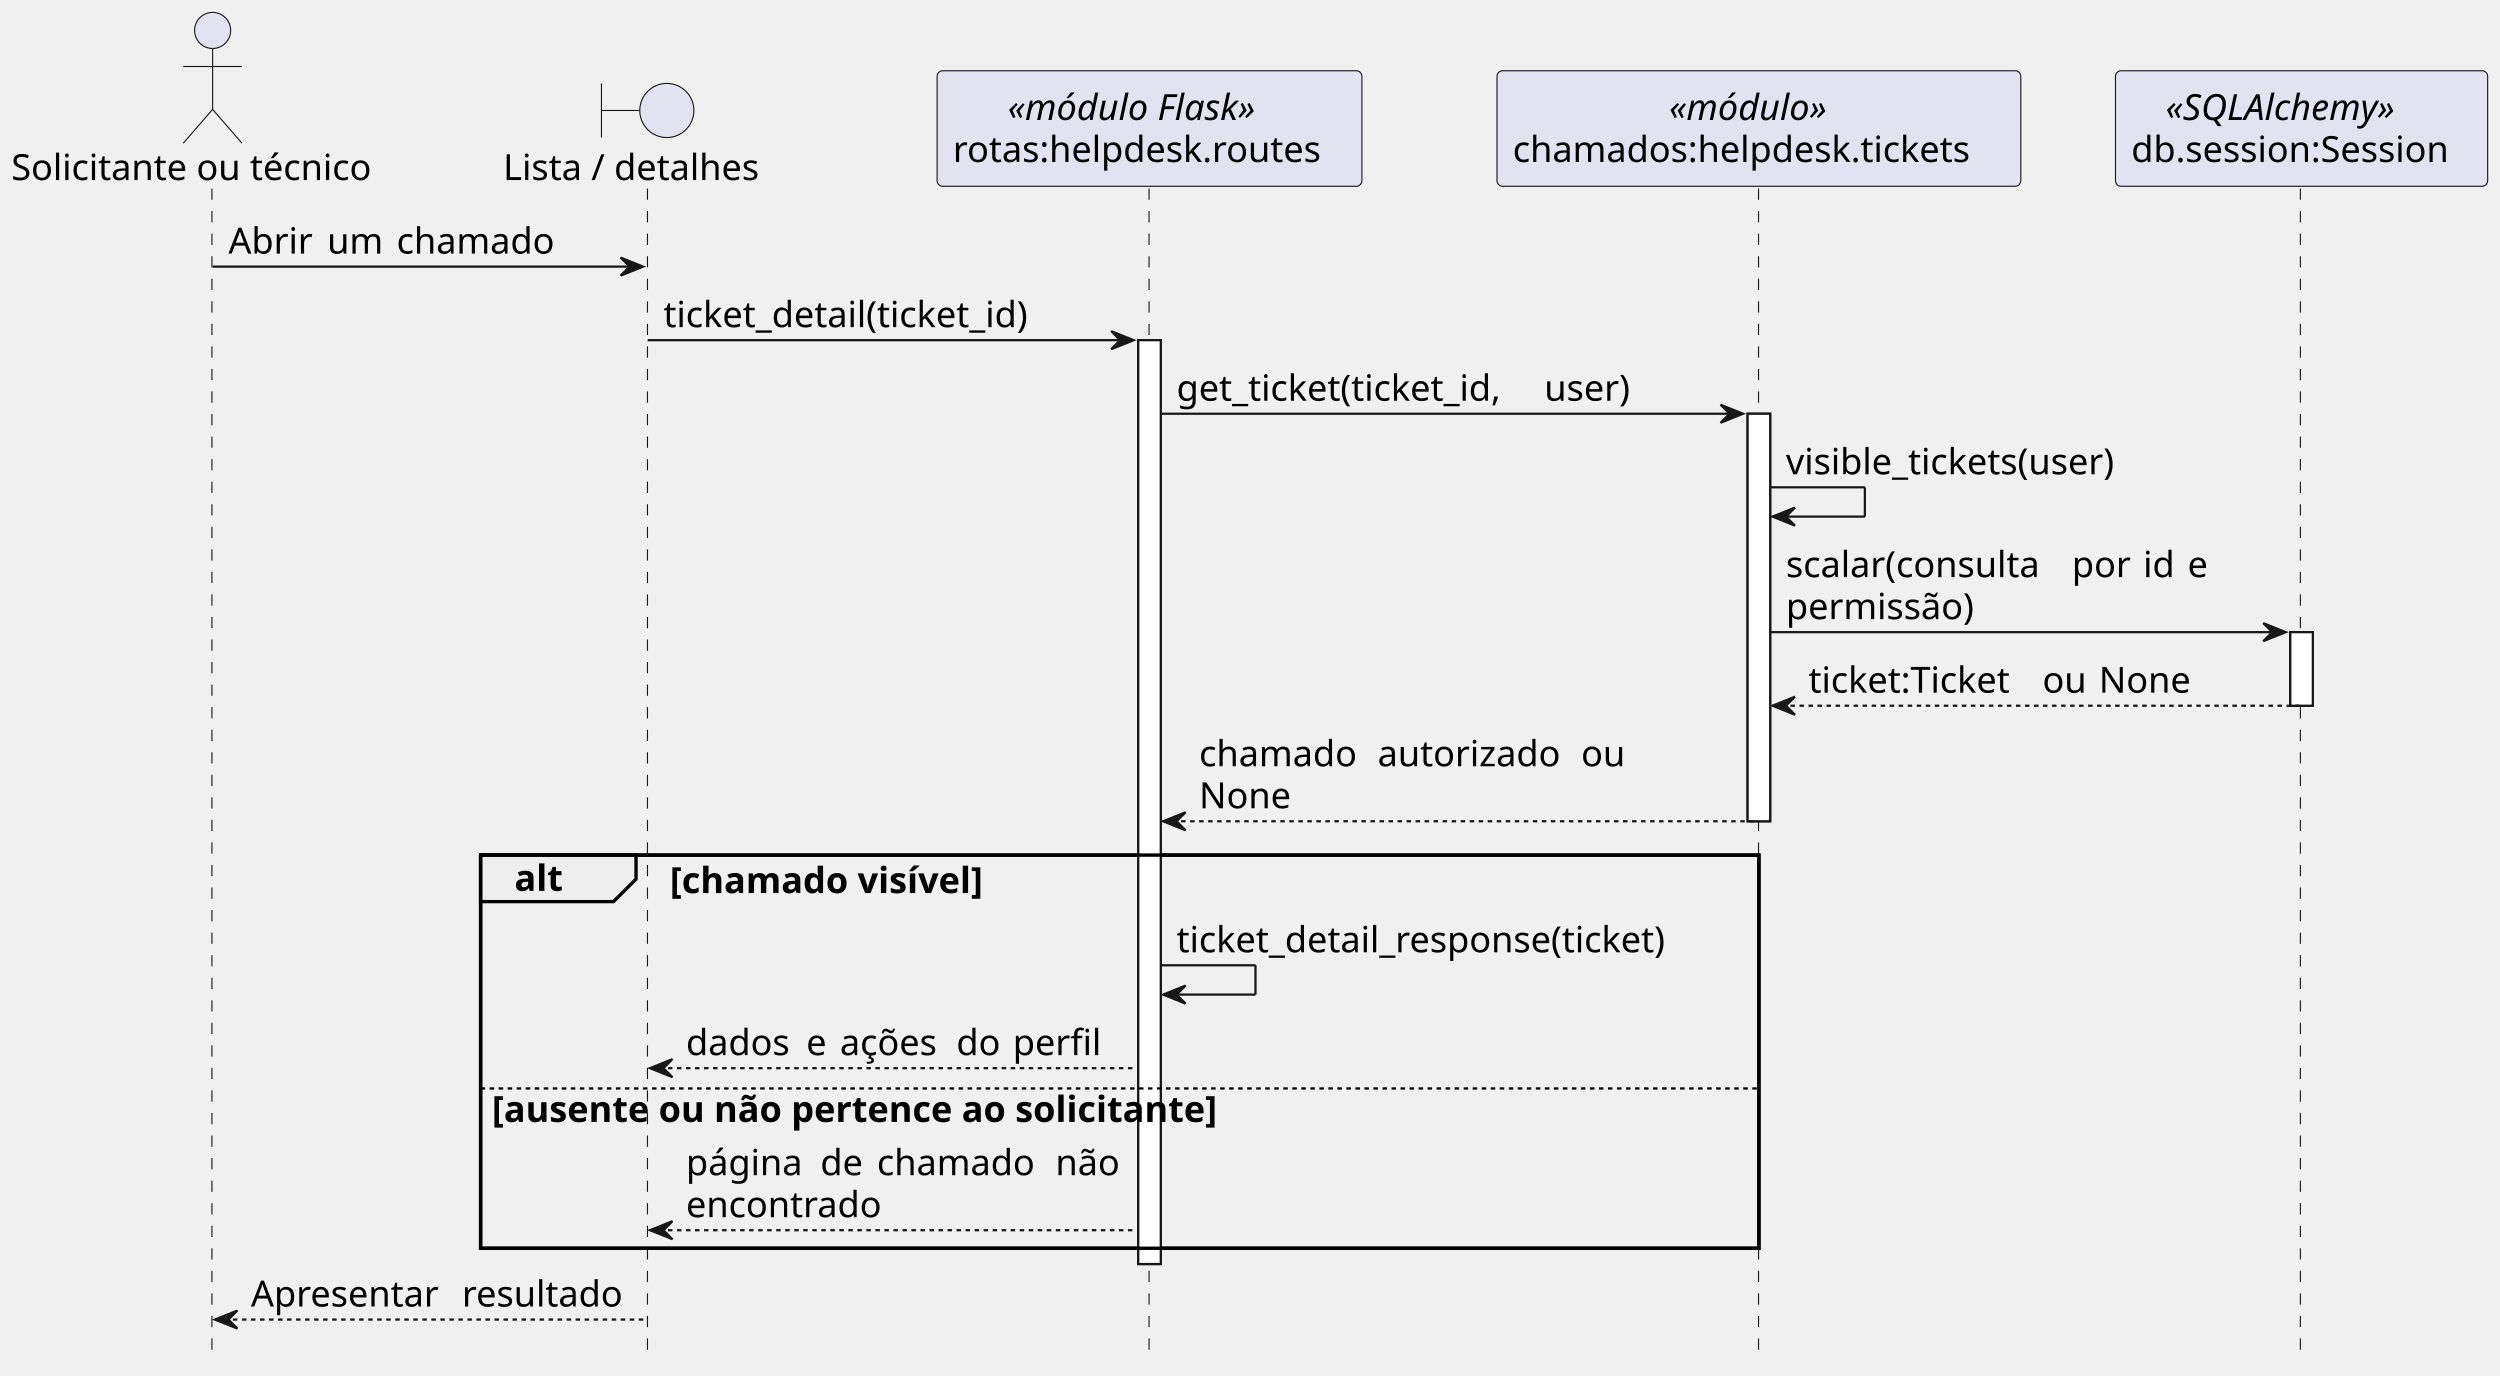
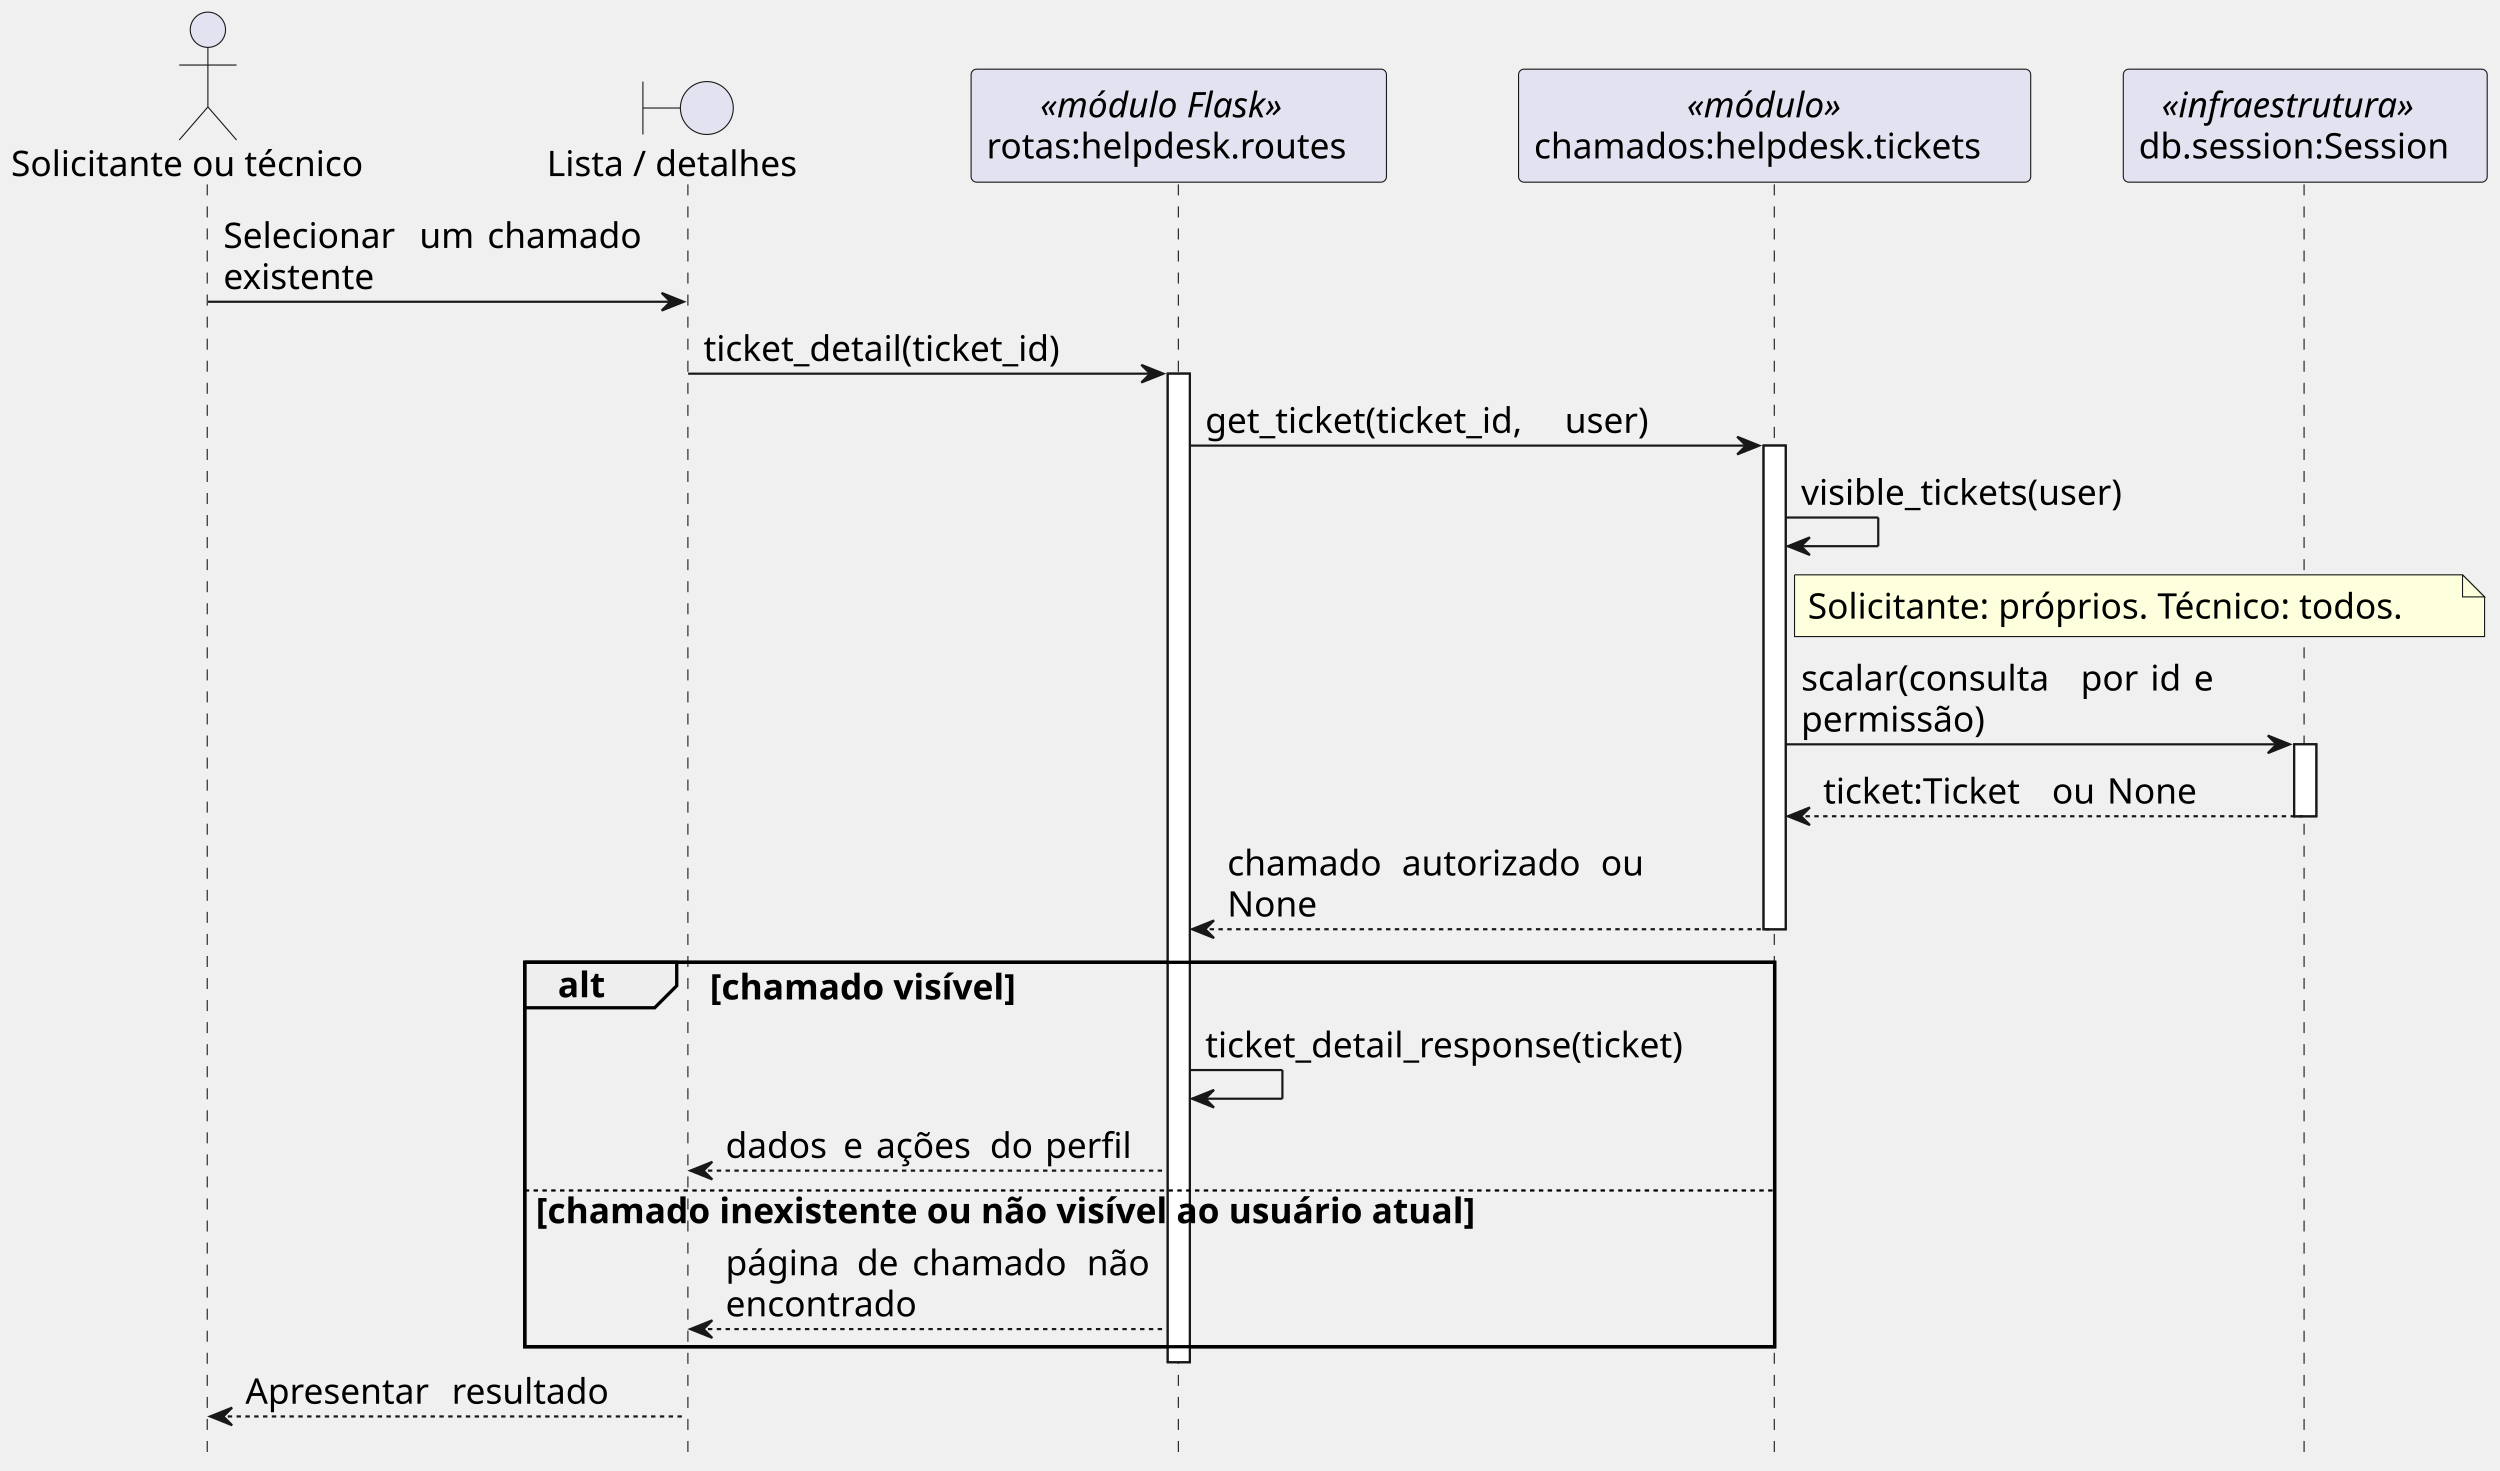
- <svg xmlns="http://www.w3.org/2000/svg" contentStyleType="text/css" data-diagram-type="SEQUENCE" height="1525px" preserveAspectRatio="none" style="width:2772px;height:1525px;background:#FFFFFF;" version="1.1" viewBox="0 0 2772 1525" width="2772.5px" zoomAndPan="magnify">
+ <svg xmlns="http://www.w3.org/2000/svg" contentStyleType="text/css" data-diagram-type="SEQUENCE" height="1667.5px" preserveAspectRatio="none" style="width:2835px;height:1667px;background:#FFFFFF;" version="1.1" viewBox="0 0 2835 1667" width="2835px" zoomAndPan="magnify">
  <defs />
  <g>
    <g>
-       <rect fill="#FFFFFF" height="1024.375" style="stroke:#181818;stroke-width:2.5;" width="25" x="1262.08" y="377.188" />
+       <rect fill="#FFFFFF" height="1120.938" style="stroke:#181818;stroke-width:2.5;" width="25" x="1324.248" y="423.75" />
    </g>
    <g>
-       <rect fill="#FFFFFF" height="451.875" style="stroke:#181818;stroke-width:2.5;" width="25" x="1937.764" y="458.75" />
+       <rect fill="#FFFFFF" height="548.438" style="stroke:#181818;stroke-width:2.5;" width="25" x="1999.932" y="505.312" />
    </g>
    <g>
-       <rect fill="#FFFFFF" height="81.562" style="stroke:#181818;stroke-width:2.5;" width="25" x="2539.482" y="700.938" />
+       <rect fill="#FFFFFF" height="81.562" style="stroke:#181818;stroke-width:2.5;" width="25" x="2601.65" y="844.062" />
    </g>
-     <rect fill="none" height="435.938" style="stroke:#000000;stroke-width:3.75;" width="1417.353" x="532.91" y="948.125" />
+     <rect fill="none" height="435.938" style="stroke:#000000;stroke-width:3.75;" width="1417.353" x="595.078" y="1091.25" />
    <g>
-       <rect fill="#000000" fill-opacity="0" height="1299.062" width="20" x="225.752" y="209.062" />
-       <line style="stroke:#181818;stroke-width:1.25;stroke-dasharray:12.5,12.5;" x1="235" x2="235" y1="209.062" y2="1508.125" />
+       <rect fill="#000000" fill-opacity="0" height="1442.188" width="20" x="225.752" y="209.062" />
+       <line style="stroke:#181818;stroke-width:1.25;stroke-dasharray:12.5,12.5;" x1="235" x2="235" y1="209.062" y2="1651.25" />
    </g>
    <g>
-       <rect fill="#000000" fill-opacity="0" height="1299.062" width="20" x="708.135" y="209.062" />
-       <line style="stroke:#181818;stroke-width:1.25;stroke-dasharray:12.5,12.5;" x1="717.91" x2="717.91" y1="209.062" y2="1508.125" />
+       <rect fill="#000000" fill-opacity="0" height="1442.188" width="20" x="770.303" y="209.062" />
+       <line style="stroke:#181818;stroke-width:1.25;stroke-dasharray:12.5,12.5;" x1="780.078" x2="780.078" y1="209.062" y2="1651.25" />
    </g>
    <g>
-       <rect fill="#000000" fill-opacity="0" height="1299.062" width="20" x="1264.58" y="209.062" />
-       <line style="stroke:#181818;stroke-width:1.25;stroke-dasharray:12.5,12.5;" x1="1274.072" x2="1274.072" y1="209.062" y2="1508.125" />
+       <rect fill="#000000" fill-opacity="0" height="1442.188" width="20" x="1326.748" y="209.062" />
+       <line style="stroke:#181818;stroke-width:1.25;stroke-dasharray:12.5,12.5;" x1="1336.24" x2="1336.24" y1="209.062" y2="1651.25" />
    </g>
    <g>
-       <rect fill="#000000" fill-opacity="0" height="1299.062" width="20" x="1940.264" y="209.062" />
-       <line style="stroke:#181818;stroke-width:1.25;stroke-dasharray:12.5,12.5;" x1="1949.873" x2="1949.873" y1="209.062" y2="1508.125" />
+       <rect fill="#000000" fill-opacity="0" height="1442.188" width="20" x="2002.432" y="209.062" />
+       <line style="stroke:#181818;stroke-width:1.25;stroke-dasharray:12.5,12.5;" x1="2012.041" x2="2012.041" y1="209.062" y2="1651.25" />
    </g>
    <g>
-       <rect fill="#000000" fill-opacity="0" height="1299.062" width="20" x="2541.982" y="209.062" />
-       <line style="stroke:#181818;stroke-width:1.25;stroke-dasharray:12.5,12.5;" x1="2550.654" x2="2550.654" y1="209.062" y2="1508.125" />
+       <rect fill="#000000" fill-opacity="0" height="1442.188" width="20" x="2604.15" y="209.062" />
+       <line style="stroke:#181818;stroke-width:1.25;stroke-dasharray:12.5,12.5;" x1="2612.822" x2="2612.822" y1="209.062" y2="1651.25" />
    </g>
    <g class="participant participant-head" data-participant="A">
      <text fill="#000000" font-family="sans-serif" font-size="40" lengthAdjust="spacing" textLength="431.504" x="12.5" y="199.629">Solicitante ou técnico</text>
      <ellipse cx="235.752" cy="33.75" fill="#E2E2F0" rx="20" ry="20" style="stroke:#181818;stroke-width:1.25;" />
      <path d="M235.752,53.75 L235.752,121.25 M203.252,73.75 L268.252,73.75 M235.752,121.25 L203.252,158.75 M235.752,121.25 L268.252,158.75" fill="none" style="stroke:#181818;stroke-width:1.25;" />
    </g>
    <g class="participant participant-head" data-participant="I">
-       <text fill="#000000" font-family="sans-serif" font-size="40" lengthAdjust="spacing" textLength="305.449" x="557.91" y="199.629">Lista / detalhes</text>
-       <path d="M666.885,92.5 L666.885,152.5 M666.885,122.5 L709.385,122.5" fill="none" style="stroke:#181818;stroke-width:1.25;" />
-       <ellipse cx="739.385" cy="122.5" fill="#E2E2F0" rx="30" ry="30" style="stroke:#181818;stroke-width:1.25;" />
+       <text fill="#000000" font-family="sans-serif" font-size="40" lengthAdjust="spacing" textLength="305.449" x="620.078" y="199.629">Lista / detalhes</text>
+       <path d="M729.053,92.5 L729.053,152.5 M729.053,122.5 L771.553,122.5" fill="none" style="stroke:#181818;stroke-width:1.25;" />
+       <ellipse cx="801.553" cy="122.5" fill="#E2E2F0" rx="30" ry="30" style="stroke:#181818;stroke-width:1.25;" />
    </g>
    <g class="participant participant-head" data-participant="R">
-       <rect fill="#E2E2F0" height="128.125" rx="6.25" ry="6.25" style="stroke:#181818;stroke-width:1.25;" width="471.016" x="1039.072" y="78.438" />
-       <text fill="#000000" font-family="sans-serif" font-size="40" font-style="italic" lengthAdjust="spacing" textLength="314.492" x="1117.334" y="133.066">«módulo Flask»</text>
-       <text fill="#000000" font-family="sans-serif" font-size="40" lengthAdjust="spacing" textLength="436.016" x="1056.572" y="179.629">rotas:helpdesk.routes</text>
+       <rect fill="#E2E2F0" height="128.125" rx="6.25" ry="6.25" style="stroke:#181818;stroke-width:1.25;" width="471.016" x="1101.24" y="78.438" />
+       <text fill="#000000" font-family="sans-serif" font-size="40" font-style="italic" lengthAdjust="spacing" textLength="314.492" x="1179.502" y="133.066">«módulo Flask»</text>
+       <text fill="#000000" font-family="sans-serif" font-size="40" lengthAdjust="spacing" textLength="436.016" x="1118.74" y="179.629">rotas:helpdesk.routes</text>
    </g>
    <g class="participant participant-head" data-participant="C">
-       <rect fill="#E2E2F0" height="128.125" rx="6.25" ry="6.25" style="stroke:#181818;stroke-width:1.25;" width="580.781" x="1659.873" y="78.438" />
-       <text fill="#000000" font-family="sans-serif" font-size="40" font-style="italic" lengthAdjust="spacing" textLength="199.141" x="1850.693" y="133.066">«módulo»</text>
-       <text fill="#000000" font-family="sans-serif" font-size="40" lengthAdjust="spacing" textLength="545.781" x="1677.373" y="179.629">chamados:helpdesk.tickets</text>
+       <rect fill="#E2E2F0" height="128.125" rx="6.25" ry="6.25" style="stroke:#181818;stroke-width:1.25;" width="580.781" x="1722.041" y="78.438" />
+       <text fill="#000000" font-family="sans-serif" font-size="40" font-style="italic" lengthAdjust="spacing" textLength="199.141" x="1912.861" y="133.066">«módulo»</text>
+       <text fill="#000000" font-family="sans-serif" font-size="40" lengthAdjust="spacing" textLength="545.781" x="1739.541" y="179.629">chamados:helpdesk.tickets</text>
    </g>
    <g class="participant participant-head" data-participant="P">
-       <rect fill="#E2E2F0" height="128.125" rx="6.25" ry="6.25" style="stroke:#181818;stroke-width:1.25;" width="412.656" x="2345.654" y="78.438" />
-       <text fill="#000000" font-family="sans-serif" font-size="40" font-style="italic" lengthAdjust="spacing" textLength="301.602" x="2401.182" y="133.066">«SQLAlchemy»</text>
-       <text fill="#000000" font-family="sans-serif" font-size="40" lengthAdjust="spacing" textLength="377.656" x="2363.154" y="179.629">db.session:Session</text>
+       <rect fill="#E2E2F0" height="128.125" rx="6.25" ry="6.25" style="stroke:#181818;stroke-width:1.25;" width="412.656" x="2407.822" y="78.438" />
+       <text fill="#000000" font-family="sans-serif" font-size="40" font-style="italic" lengthAdjust="spacing" textLength="325.801" x="2451.25" y="133.066">«infraestrutura»</text>
+       <text fill="#000000" font-family="sans-serif" font-size="40" lengthAdjust="spacing" textLength="377.656" x="2425.322" y="179.629">db.session:Session</text>
    </g>
    <g>
-       <rect fill="#FFFFFF" height="1024.375" style="stroke:#181818;stroke-width:2.5;" width="25" x="1262.08" y="377.188" />
+       <rect fill="#FFFFFF" height="1120.938" style="stroke:#181818;stroke-width:2.5;" width="25" x="1324.248" y="423.75" />
    </g>
    <g>
-       <rect fill="#FFFFFF" height="451.875" style="stroke:#181818;stroke-width:2.5;" width="25" x="1937.764" y="458.75" />
+       <rect fill="#FFFFFF" height="548.438" style="stroke:#181818;stroke-width:2.5;" width="25" x="1999.932" y="505.312" />
    </g>
    <g>
-       <rect fill="#FFFFFF" height="81.562" style="stroke:#181818;stroke-width:2.5;" width="25" x="2539.482" y="700.938" />
+       <rect fill="#FFFFFF" height="81.562" style="stroke:#181818;stroke-width:2.5;" width="25" x="2601.65" y="844.062" />
    </g>
    <g class="message" data-participant-1="A" data-participant-2="I">
-       <polygon fill="#181818" points="688.135,285.625,713.135,295.625,688.135,305.625,698.135,295.625" style="stroke:#181818;stroke-width:2.5;" />
-       <line style="stroke:#181818;stroke-width:2.5;" x1="235.752" x2="703.135" y1="295.625" y2="295.625" />
-       <text fill="#000000" font-family="sans-serif" font-size="40" lengthAdjust="spacing" textLength="96.758" x="253.252" y="281.191">Abrir</text>
-       <text fill="#000000" font-family="sans-serif" font-size="40" lengthAdjust="spacing" textLength="12.715" x="350.01" y="281.191"> </text>
-       <text fill="#000000" font-family="sans-serif" font-size="40" lengthAdjust="spacing" textLength="64.316" x="362.725" y="281.191">um</text>
-       <text fill="#000000" font-family="sans-serif" font-size="40" lengthAdjust="spacing" textLength="12.715" x="427.041" y="281.191"> </text>
-       <text fill="#000000" font-family="sans-serif" font-size="40" lengthAdjust="spacing" textLength="185.195" x="439.756" y="281.191">chamado</text>
+       <polygon fill="#181818" points="750.303,332.188,775.303,342.188,750.303,352.188,760.303,342.188" style="stroke:#181818;stroke-width:2.5;" />
+       <line style="stroke:#181818;stroke-width:2.5;" x1="235.752" x2="765.303" y1="342.188" y2="342.188" />
+       <text fill="#000000" font-family="sans-serif" font-size="40" lengthAdjust="spacing" textLength="209.609" x="253.252" y="281.191">Selecionar</text>
+       <text fill="#000000" font-family="sans-serif" font-size="40" lengthAdjust="spacing" textLength="12.715" x="462.861" y="281.191"> </text>
+       <text fill="#000000" font-family="sans-serif" font-size="40" lengthAdjust="spacing" textLength="64.316" x="475.576" y="281.191">um</text>
+       <text fill="#000000" font-family="sans-serif" font-size="40" lengthAdjust="spacing" textLength="12.715" x="539.893" y="281.191"> </text>
+       <text fill="#000000" font-family="sans-serif" font-size="40" lengthAdjust="spacing" textLength="185.195" x="552.607" y="281.191">chamado</text>
+       <text fill="#000000" font-family="sans-serif" font-size="40" lengthAdjust="spacing" textLength="186.172" x="253.252" y="327.754">existente</text>
    </g>
    <g class="message" data-participant-1="I" data-participant-2="R">
-       <polygon fill="#181818" points="1232.08,367.188,1257.08,377.188,1232.08,387.188,1242.08,377.188" style="stroke:#181818;stroke-width:2.5;" />
-       <line style="stroke:#181818;stroke-width:2.5;" x1="718.135" x2="1247.08" y1="377.188" y2="377.188" />
-       <text fill="#000000" font-family="sans-serif" font-size="40" lengthAdjust="spacing" textLength="444.629" x="735.635" y="362.754">ticket_detail(ticket_id)</text>
+       <polygon fill="#181818" points="1294.248,413.75,1319.248,423.75,1294.248,433.75,1304.248,423.75" style="stroke:#181818;stroke-width:2.5;" />
+       <line style="stroke:#181818;stroke-width:2.5;" x1="780.303" x2="1309.248" y1="423.75" y2="423.75" />
+       <text fill="#000000" font-family="sans-serif" font-size="40" lengthAdjust="spacing" textLength="444.629" x="797.803" y="409.316">ticket_detail(ticket_id)</text>
    </g>
    <g class="message" data-participant-1="R" data-participant-2="C">
-       <polygon fill="#181818" points="1907.764,448.75,1932.764,458.75,1907.764,468.75,1917.764,458.75" style="stroke:#181818;stroke-width:2.5;" />
-       <line style="stroke:#181818;stroke-width:2.5;" x1="1287.08" x2="1922.764" y1="458.75" y2="458.75" />
-       <text fill="#000000" font-family="sans-serif" font-size="40" lengthAdjust="spacing" textLength="395" x="1304.58" y="444.316">get_ticket(ticket_id,</text>
-       <text fill="#000000" font-family="sans-serif" font-size="40" lengthAdjust="spacing" textLength="12.715" x="1699.58" y="444.316"> </text>
-       <text fill="#000000" font-family="sans-serif" font-size="40" lengthAdjust="spacing" textLength="102.852" x="1712.295" y="444.316">user)</text>
+       <polygon fill="#181818" points="1969.932,495.312,1994.932,505.312,1969.932,515.312,1979.932,505.312" style="stroke:#181818;stroke-width:2.5;" />
+       <line style="stroke:#181818;stroke-width:2.5;" x1="1349.248" x2="1984.932" y1="505.312" y2="505.312" />
+       <text fill="#000000" font-family="sans-serif" font-size="40" lengthAdjust="spacing" textLength="395" x="1366.748" y="490.879">get_ticket(ticket_id,</text>
+       <text fill="#000000" font-family="sans-serif" font-size="40" lengthAdjust="spacing" textLength="12.715" x="1761.748" y="490.879"> </text>
+       <text fill="#000000" font-family="sans-serif" font-size="40" lengthAdjust="spacing" textLength="102.852" x="1774.463" y="490.879">user)</text>
    </g>
    <g class="message" data-participant-1="C" data-participant-2="C">
-       <line style="stroke:#181818;stroke-width:2.5;" x1="1962.764" x2="2067.764" y1="540.312" y2="540.312" />
-       <line style="stroke:#181818;stroke-width:2.5;" x1="2067.764" x2="2067.764" y1="540.312" y2="572.812" />
-       <line style="stroke:#181818;stroke-width:2.5;" x1="1965.264" x2="2067.764" y1="572.812" y2="572.812" />
-       <polygon fill="#181818" points="1990.264,562.812,1965.264,572.812,1990.264,582.812,1980.264,572.812" style="stroke:#181818;stroke-width:2.5;" />
-       <text fill="#000000" font-family="sans-serif" font-size="40" lengthAdjust="spacing" textLength="399.394" x="1980.264" y="525.879">visible_tickets(user)</text>
+       <line style="stroke:#181818;stroke-width:2.5;" x1="2024.932" x2="2129.932" y1="586.875" y2="586.875" />
+       <line style="stroke:#181818;stroke-width:2.5;" x1="2129.932" x2="2129.932" y1="586.875" y2="619.375" />
+       <line style="stroke:#181818;stroke-width:2.5;" x1="2027.432" x2="2129.932" y1="619.375" y2="619.375" />
+       <polygon fill="#181818" points="2052.432,609.375,2027.432,619.375,2052.432,629.375,2042.432,619.375" style="stroke:#181818;stroke-width:2.5;" />
+       <text fill="#000000" font-family="sans-serif" font-size="40" lengthAdjust="spacing" textLength="399.394" x="2042.432" y="572.441">visible_tickets(user)</text>
    </g>
+     <path d="M2035,651.875 L2035,721.875 L2817.5,721.875 L2817.5,676.875 L2792.5,651.875 L2035,651.875" fill="#FEFFDD" style="stroke:#181818;stroke-width:1.25;" />
+     <path d="M2792.5,651.875 L2792.5,676.875 L2817.5,676.875 L2792.5,651.875" fill="#FEFFDD" style="stroke:#181818;stroke-width:1.25;" />
+     <text fill="#000000" font-family="sans-serif" font-size="40" lengthAdjust="spacing" textLength="730.957" x="2050" y="701.504">Solicitante: próprios. Técnico: todos.</text>
    <g class="message" data-participant-1="C" data-participant-2="P">
-       <polygon fill="#181818" points="2509.482,690.938,2534.482,700.938,2509.482,710.938,2519.482,700.938" style="stroke:#181818;stroke-width:2.5;" />
-       <line style="stroke:#181818;stroke-width:2.5;" x1="1962.764" x2="2524.482" y1="700.938" y2="700.938" />
-       <text fill="#000000" font-family="sans-serif" font-size="40" lengthAdjust="spacing" textLength="304.336" x="1980.264" y="639.941">scalar(consulta</text>
-       <text fill="#000000" font-family="sans-serif" font-size="40" lengthAdjust="spacing" textLength="12.715" x="2284.6" y="639.941"> </text>
-       <text fill="#000000" font-family="sans-serif" font-size="40" lengthAdjust="spacing" textLength="66.309" x="2297.314" y="639.941">por</text>
-       <text fill="#000000" font-family="sans-serif" font-size="40" lengthAdjust="spacing" textLength="12.715" x="2363.623" y="639.941"> </text>
-       <text fill="#000000" font-family="sans-serif" font-size="40" lengthAdjust="spacing" textLength="36.504" x="2376.338" y="639.941">id</text>
-       <text fill="#000000" font-family="sans-serif" font-size="40" lengthAdjust="spacing" textLength="12.715" x="2412.842" y="639.941"> </text>
-       <text fill="#000000" font-family="sans-serif" font-size="40" lengthAdjust="spacing" textLength="24.609" x="2425.557" y="639.941">e</text>
-       <text fill="#000000" font-family="sans-serif" font-size="40" lengthAdjust="spacing" textLength="222.793" x="1980.264" y="686.504">permissão)</text>
+       <polygon fill="#181818" points="2571.65,834.062,2596.65,844.062,2571.65,854.062,2581.65,844.062" style="stroke:#181818;stroke-width:2.5;" />
+       <line style="stroke:#181818;stroke-width:2.5;" x1="2024.932" x2="2586.65" y1="844.062" y2="844.062" />
+       <text fill="#000000" font-family="sans-serif" font-size="40" lengthAdjust="spacing" textLength="304.336" x="2042.432" y="783.066">scalar(consulta</text>
+       <text fill="#000000" font-family="sans-serif" font-size="40" lengthAdjust="spacing" textLength="12.715" x="2346.768" y="783.066"> </text>
+       <text fill="#000000" font-family="sans-serif" font-size="40" lengthAdjust="spacing" textLength="66.309" x="2359.482" y="783.066">por</text>
+       <text fill="#000000" font-family="sans-serif" font-size="40" lengthAdjust="spacing" textLength="12.715" x="2425.791" y="783.066"> </text>
+       <text fill="#000000" font-family="sans-serif" font-size="40" lengthAdjust="spacing" textLength="36.504" x="2438.506" y="783.066">id</text>
+       <text fill="#000000" font-family="sans-serif" font-size="40" lengthAdjust="spacing" textLength="12.715" x="2475.01" y="783.066"> </text>
+       <text fill="#000000" font-family="sans-serif" font-size="40" lengthAdjust="spacing" textLength="24.609" x="2487.725" y="783.066">e</text>
+       <text fill="#000000" font-family="sans-serif" font-size="40" lengthAdjust="spacing" textLength="222.793" x="2042.432" y="829.629">permissão)</text>
    </g>
    <g class="message" data-participant-1="P" data-participant-2="C">
-       <polygon fill="#181818" points="1990.264,772.5,1965.264,782.5,1990.264,792.5,1980.264,782.5" style="stroke:#181818;stroke-width:2.5;" />
-       <line style="stroke:#181818;stroke-width:2.5;stroke-dasharray:5,5;" x1="1975.264" x2="2549.482" y1="782.5" y2="782.5" />
-       <text fill="#000000" font-family="sans-serif" font-size="40" lengthAdjust="spacing" textLength="246.719" x="2005.264" y="768.066">ticket:Ticket</text>
-       <text fill="#000000" font-family="sans-serif" font-size="40" lengthAdjust="spacing" textLength="12.715" x="2251.982" y="768.066"> </text>
-       <text fill="#000000" font-family="sans-serif" font-size="40" lengthAdjust="spacing" textLength="49.824" x="2264.697" y="768.066">ou</text>
-       <text fill="#000000" font-family="sans-serif" font-size="40" lengthAdjust="spacing" textLength="12.715" x="2314.521" y="768.066"> </text>
-       <text fill="#000000" font-family="sans-serif" font-size="40" lengthAdjust="spacing" textLength="104.356" x="2327.236" y="768.066">None</text>
+       <polygon fill="#181818" points="2052.432,915.625,2027.432,925.625,2052.432,935.625,2042.432,925.625" style="stroke:#181818;stroke-width:2.5;" />
+       <line style="stroke:#181818;stroke-width:2.5;stroke-dasharray:5,5;" x1="2037.432" x2="2611.65" y1="925.625" y2="925.625" />
+       <text fill="#000000" font-family="sans-serif" font-size="40" lengthAdjust="spacing" textLength="246.719" x="2067.432" y="911.191">ticket:Ticket</text>
+       <text fill="#000000" font-family="sans-serif" font-size="40" lengthAdjust="spacing" textLength="12.715" x="2314.15" y="911.191"> </text>
+       <text fill="#000000" font-family="sans-serif" font-size="40" lengthAdjust="spacing" textLength="49.824" x="2326.865" y="911.191">ou</text>
+       <text fill="#000000" font-family="sans-serif" font-size="40" lengthAdjust="spacing" textLength="12.715" x="2376.689" y="911.191"> </text>
+       <text fill="#000000" font-family="sans-serif" font-size="40" lengthAdjust="spacing" textLength="104.356" x="2389.404" y="911.191">None</text>
    </g>
    <g class="message" data-participant-1="C" data-participant-2="R">
-       <polygon fill="#181818" points="1314.58,900.625,1289.58,910.625,1314.58,920.625,1304.58,910.625" style="stroke:#181818;stroke-width:2.5;" />
-       <line style="stroke:#181818;stroke-width:2.5;stroke-dasharray:5,5;" x1="1299.58" x2="1947.764" y1="910.625" y2="910.625" />
-       <text fill="#000000" font-family="sans-serif" font-size="40" lengthAdjust="spacing" textLength="185.195" x="1329.58" y="849.629">chamado</text>
-       <text fill="#000000" font-family="sans-serif" font-size="40" lengthAdjust="spacing" textLength="12.715" x="1514.775" y="849.629"> </text>
-       <text fill="#000000" font-family="sans-serif" font-size="40" lengthAdjust="spacing" textLength="212.949" x="1527.49" y="849.629">autorizado</text>
-       <text fill="#000000" font-family="sans-serif" font-size="40" lengthAdjust="spacing" textLength="12.715" x="1740.439" y="849.629"> </text>
-       <text fill="#000000" font-family="sans-serif" font-size="40" lengthAdjust="spacing" textLength="49.824" x="1753.154" y="849.629">ou</text>
-       <text fill="#000000" font-family="sans-serif" font-size="40" lengthAdjust="spacing" textLength="104.356" x="1329.58" y="896.191">None</text>
+       <polygon fill="#181818" points="1376.748,1043.75,1351.748,1053.75,1376.748,1063.75,1366.748,1053.75" style="stroke:#181818;stroke-width:2.5;" />
+       <line style="stroke:#181818;stroke-width:2.5;stroke-dasharray:5,5;" x1="1361.748" x2="2009.932" y1="1053.75" y2="1053.75" />
+       <text fill="#000000" font-family="sans-serif" font-size="40" lengthAdjust="spacing" textLength="185.195" x="1391.748" y="992.754">chamado</text>
+       <text fill="#000000" font-family="sans-serif" font-size="40" lengthAdjust="spacing" textLength="12.715" x="1576.943" y="992.754"> </text>
+       <text fill="#000000" font-family="sans-serif" font-size="40" lengthAdjust="spacing" textLength="212.949" x="1589.658" y="992.754">autorizado</text>
+       <text fill="#000000" font-family="sans-serif" font-size="40" lengthAdjust="spacing" textLength="12.715" x="1802.607" y="992.754"> </text>
+       <text fill="#000000" font-family="sans-serif" font-size="40" lengthAdjust="spacing" textLength="49.824" x="1815.322" y="992.754">ou</text>
+       <text fill="#000000" font-family="sans-serif" font-size="40" lengthAdjust="spacing" textLength="104.356" x="1391.748" y="1039.316">None</text>
    </g>
-     <path d="M532.91,948.125 L705.234,948.125 L705.234,974.688 L680.234,999.688 L532.91,999.688 L532.91,948.125" fill="#EEEEEE" style="stroke:#000000;stroke-width:3.75;" />
-     <rect fill="none" height="435.938" style="stroke:#000000;stroke-width:3.75;" width="1417.353" x="532.91" y="948.125" />
-     <text fill="#000000" font-family="sans-serif" font-size="40" font-weight="bold" lengthAdjust="spacing" textLength="59.824" x="570.41" y="987.754">alt</text>
-     <text fill="#000000" font-family="sans-serif" font-size="40" font-weight="bold" lengthAdjust="spacing" textLength="398.672" x="742.734" y="990.254">[chamado visível]</text>
+     <path d="M595.078,1091.25 L767.402,1091.25 L767.402,1117.812 L742.402,1142.812 L595.078,1142.812 L595.078,1091.25" fill="#EEEEEE" style="stroke:#000000;stroke-width:3.75;" />
+     <rect fill="none" height="435.938" style="stroke:#000000;stroke-width:3.75;" width="1417.353" x="595.078" y="1091.25" />
+     <text fill="#000000" font-family="sans-serif" font-size="40" font-weight="bold" lengthAdjust="spacing" textLength="59.824" x="632.578" y="1130.879">alt</text>
+     <text fill="#000000" font-family="sans-serif" font-size="40" font-weight="bold" lengthAdjust="spacing" textLength="398.672" x="804.902" y="1133.379">[chamado visível]</text>
    <g class="message" data-participant-1="R" data-participant-2="R">
-       <line style="stroke:#181818;stroke-width:2.5;" x1="1287.08" x2="1392.08" y1="1070.312" y2="1070.312" />
-       <line style="stroke:#181818;stroke-width:2.5;" x1="1392.08" x2="1392.08" y1="1070.312" y2="1102.812" />
-       <line style="stroke:#181818;stroke-width:2.5;" x1="1289.58" x2="1392.08" y1="1102.812" y2="1102.812" />
-       <polygon fill="#181818" points="1314.58,1092.812,1289.58,1102.812,1314.58,1112.812,1304.58,1102.812" style="stroke:#181818;stroke-width:2.5;" />
-       <text fill="#000000" font-family="sans-serif" font-size="40" lengthAdjust="spacing" textLength="590.684" x="1304.58" y="1055.879">ticket_detail_response(ticket)</text>
+       <line style="stroke:#181818;stroke-width:2.5;" x1="1349.248" x2="1454.248" y1="1213.438" y2="1213.438" />
+       <line style="stroke:#181818;stroke-width:2.5;" x1="1454.248" x2="1454.248" y1="1213.438" y2="1245.938" />
+       <line style="stroke:#181818;stroke-width:2.5;" x1="1351.748" x2="1454.248" y1="1245.938" y2="1245.938" />
+       <polygon fill="#181818" points="1376.748,1235.938,1351.748,1245.938,1376.748,1255.938,1366.748,1245.938" style="stroke:#181818;stroke-width:2.5;" />
+       <text fill="#000000" font-family="sans-serif" font-size="40" lengthAdjust="spacing" textLength="590.684" x="1366.748" y="1199.004">ticket_detail_response(ticket)</text>
    </g>
    <g class="message" data-participant-1="R" data-participant-2="I">
-       <polygon fill="#181818" points="745.635,1174.375,720.635,1184.375,745.635,1194.375,735.635,1184.375" style="stroke:#181818;stroke-width:2.5;" />
-       <line style="stroke:#181818;stroke-width:2.5;stroke-dasharray:5,5;" x1="730.635" x2="1259.58" y1="1184.375" y2="1184.375" />
-       <text fill="#000000" font-family="sans-serif" font-size="40" lengthAdjust="spacing" textLength="120.606" x="760.635" y="1169.941">dados</text>
-       <text fill="#000000" font-family="sans-serif" font-size="40" lengthAdjust="spacing" textLength="12.715" x="881.24" y="1169.941"> </text>
-       <text fill="#000000" font-family="sans-serif" font-size="40" lengthAdjust="spacing" textLength="24.609" x="893.955" y="1169.941">e</text>
-       <text fill="#000000" font-family="sans-serif" font-size="40" lengthAdjust="spacing" textLength="12.715" x="918.564" y="1169.941"> </text>
-       <text fill="#000000" font-family="sans-serif" font-size="40" lengthAdjust="spacing" textLength="116.426" x="931.279" y="1169.941">ações</text>
-       <text fill="#000000" font-family="sans-serif" font-size="40" lengthAdjust="spacing" textLength="12.715" x="1047.705" y="1169.941"> </text>
-       <text fill="#000000" font-family="sans-serif" font-size="40" lengthAdjust="spacing" textLength="49.863" x="1060.42" y="1169.941">do</text>
-       <text fill="#000000" font-family="sans-serif" font-size="40" lengthAdjust="spacing" textLength="12.715" x="1110.283" y="1169.941"> </text>
-       <text fill="#000000" font-family="sans-serif" font-size="40" lengthAdjust="spacing" textLength="102.754" x="1122.998" y="1169.941">perfil</text>
+       <polygon fill="#181818" points="807.803,1317.5,782.803,1327.5,807.803,1337.5,797.803,1327.5" style="stroke:#181818;stroke-width:2.5;" />
+       <line style="stroke:#181818;stroke-width:2.5;stroke-dasharray:5,5;" x1="792.803" x2="1321.748" y1="1327.5" y2="1327.5" />
+       <text fill="#000000" font-family="sans-serif" font-size="40" lengthAdjust="spacing" textLength="120.606" x="822.803" y="1313.066">dados</text>
+       <text fill="#000000" font-family="sans-serif" font-size="40" lengthAdjust="spacing" textLength="12.715" x="943.408" y="1313.066"> </text>
+       <text fill="#000000" font-family="sans-serif" font-size="40" lengthAdjust="spacing" textLength="24.609" x="956.123" y="1313.066">e</text>
+       <text fill="#000000" font-family="sans-serif" font-size="40" lengthAdjust="spacing" textLength="12.715" x="980.732" y="1313.066"> </text>
+       <text fill="#000000" font-family="sans-serif" font-size="40" lengthAdjust="spacing" textLength="116.426" x="993.447" y="1313.066">ações</text>
+       <text fill="#000000" font-family="sans-serif" font-size="40" lengthAdjust="spacing" textLength="12.715" x="1109.873" y="1313.066"> </text>
+       <text fill="#000000" font-family="sans-serif" font-size="40" lengthAdjust="spacing" textLength="49.863" x="1122.588" y="1313.066">do</text>
+       <text fill="#000000" font-family="sans-serif" font-size="40" lengthAdjust="spacing" textLength="12.715" x="1172.451" y="1313.066"> </text>
+       <text fill="#000000" font-family="sans-serif" font-size="40" lengthAdjust="spacing" textLength="102.754" x="1185.166" y="1313.066">perfil</text>
    </g>
-     <line style="stroke:#000000;stroke-width:2.5;stroke-dasharray:5,5;" x1="532.91" x2="1950.264" y1="1206.875" y2="1206.875" />
-     <text fill="#000000" font-family="sans-serif" font-size="40" font-weight="bold" lengthAdjust="spacing" textLength="918.731" x="545.41" y="1244.004">[ausente ou não pertence ao solicitante]</text>
+     <line style="stroke:#000000;stroke-width:2.5;stroke-dasharray:5,5;" x1="595.078" x2="2012.432" y1="1350" y2="1350" />
+     <text fill="#000000" font-family="sans-serif" font-size="40" font-weight="bold" lengthAdjust="spacing" textLength="1213.184" x="607.578" y="1387.129">[chamado inexistente ou não visível ao usuário atual]</text>
    <g class="message" data-participant-1="R" data-participant-2="I">
-       <polygon fill="#181818" points="745.635,1354.062,720.635,1364.062,745.635,1374.062,735.635,1364.062" style="stroke:#181818;stroke-width:2.5;" />
-       <line style="stroke:#181818;stroke-width:2.5;stroke-dasharray:5,5;" x1="730.635" x2="1259.58" y1="1364.062" y2="1364.062" />
-       <text fill="#000000" font-family="sans-serif" font-size="40" lengthAdjust="spacing" textLength="136.269" x="760.635" y="1303.066">página</text>
-       <text fill="#000000" font-family="sans-serif" font-size="40" lengthAdjust="spacing" textLength="12.715" x="896.904" y="1303.066"> </text>
-       <text fill="#000000" font-family="sans-serif" font-size="40" lengthAdjust="spacing" textLength="50" x="909.619" y="1303.066">de</text>
-       <text fill="#000000" font-family="sans-serif" font-size="40" lengthAdjust="spacing" textLength="12.715" x="959.619" y="1303.066"> </text>
-       <text fill="#000000" font-family="sans-serif" font-size="40" lengthAdjust="spacing" textLength="185.195" x="972.334" y="1303.066">chamado</text>
-       <text fill="#000000" font-family="sans-serif" font-size="40" lengthAdjust="spacing" textLength="12.715" x="1157.529" y="1303.066"> </text>
-       <text fill="#000000" font-family="sans-serif" font-size="40" lengthAdjust="spacing" textLength="74.336" x="1170.244" y="1303.066">não</text>
-       <text fill="#000000" font-family="sans-serif" font-size="40" lengthAdjust="spacing" textLength="228.281" x="760.635" y="1349.629">encontrado</text>
+       <polygon fill="#181818" points="807.803,1497.188,782.803,1507.188,807.803,1517.188,797.803,1507.188" style="stroke:#181818;stroke-width:2.5;" />
+       <line style="stroke:#181818;stroke-width:2.5;stroke-dasharray:5,5;" x1="792.803" x2="1321.748" y1="1507.188" y2="1507.188" />
+       <text fill="#000000" font-family="sans-serif" font-size="40" lengthAdjust="spacing" textLength="136.269" x="822.803" y="1446.191">página</text>
+       <text fill="#000000" font-family="sans-serif" font-size="40" lengthAdjust="spacing" textLength="12.715" x="959.072" y="1446.191"> </text>
+       <text fill="#000000" font-family="sans-serif" font-size="40" lengthAdjust="spacing" textLength="50" x="971.787" y="1446.191">de</text>
+       <text fill="#000000" font-family="sans-serif" font-size="40" lengthAdjust="spacing" textLength="12.715" x="1021.787" y="1446.191"> </text>
+       <text fill="#000000" font-family="sans-serif" font-size="40" lengthAdjust="spacing" textLength="185.195" x="1034.502" y="1446.191">chamado</text>
+       <text fill="#000000" font-family="sans-serif" font-size="40" lengthAdjust="spacing" textLength="12.715" x="1219.697" y="1446.191"> </text>
+       <text fill="#000000" font-family="sans-serif" font-size="40" lengthAdjust="spacing" textLength="74.336" x="1232.412" y="1446.191">não</text>
+       <text fill="#000000" font-family="sans-serif" font-size="40" lengthAdjust="spacing" textLength="228.281" x="822.803" y="1492.754">encontrado</text>
    </g>
    <g class="message" data-participant-1="I" data-participant-2="A">
-       <polygon fill="#181818" points="263.252,1453.125,238.252,1463.125,263.252,1473.125,253.252,1463.125" style="stroke:#181818;stroke-width:2.5;" />
-       <line style="stroke:#181818;stroke-width:2.5;stroke-dasharray:5,5;" x1="248.252" x2="715.635" y1="1463.125" y2="1463.125" />
-       <text fill="#000000" font-family="sans-serif" font-size="40" lengthAdjust="spacing" textLength="221.25" x="278.252" y="1448.691">Apresentar</text>
-       <text fill="#000000" font-family="sans-serif" font-size="40" lengthAdjust="spacing" textLength="12.715" x="499.502" y="1448.691"> </text>
-       <text fill="#000000" font-family="sans-serif" font-size="40" lengthAdjust="spacing" textLength="188.418" x="512.217" y="1448.691">resultado</text>
+       <polygon fill="#181818" points="263.252,1596.25,238.252,1606.25,263.252,1616.25,253.252,1606.25" style="stroke:#181818;stroke-width:2.5;" />
+       <line style="stroke:#181818;stroke-width:2.5;stroke-dasharray:5,5;" x1="248.252" x2="777.803" y1="1606.25" y2="1606.25" />
+       <text fill="#000000" font-family="sans-serif" font-size="40" lengthAdjust="spacing" textLength="221.25" x="278.252" y="1591.816">Apresentar</text>
+       <text fill="#000000" font-family="sans-serif" font-size="40" lengthAdjust="spacing" textLength="12.715" x="499.502" y="1591.816"> </text>
+       <text fill="#000000" font-family="sans-serif" font-size="40" lengthAdjust="spacing" textLength="188.418" x="512.217" y="1591.816">resultado</text>
    </g>
  </g>
</svg>
